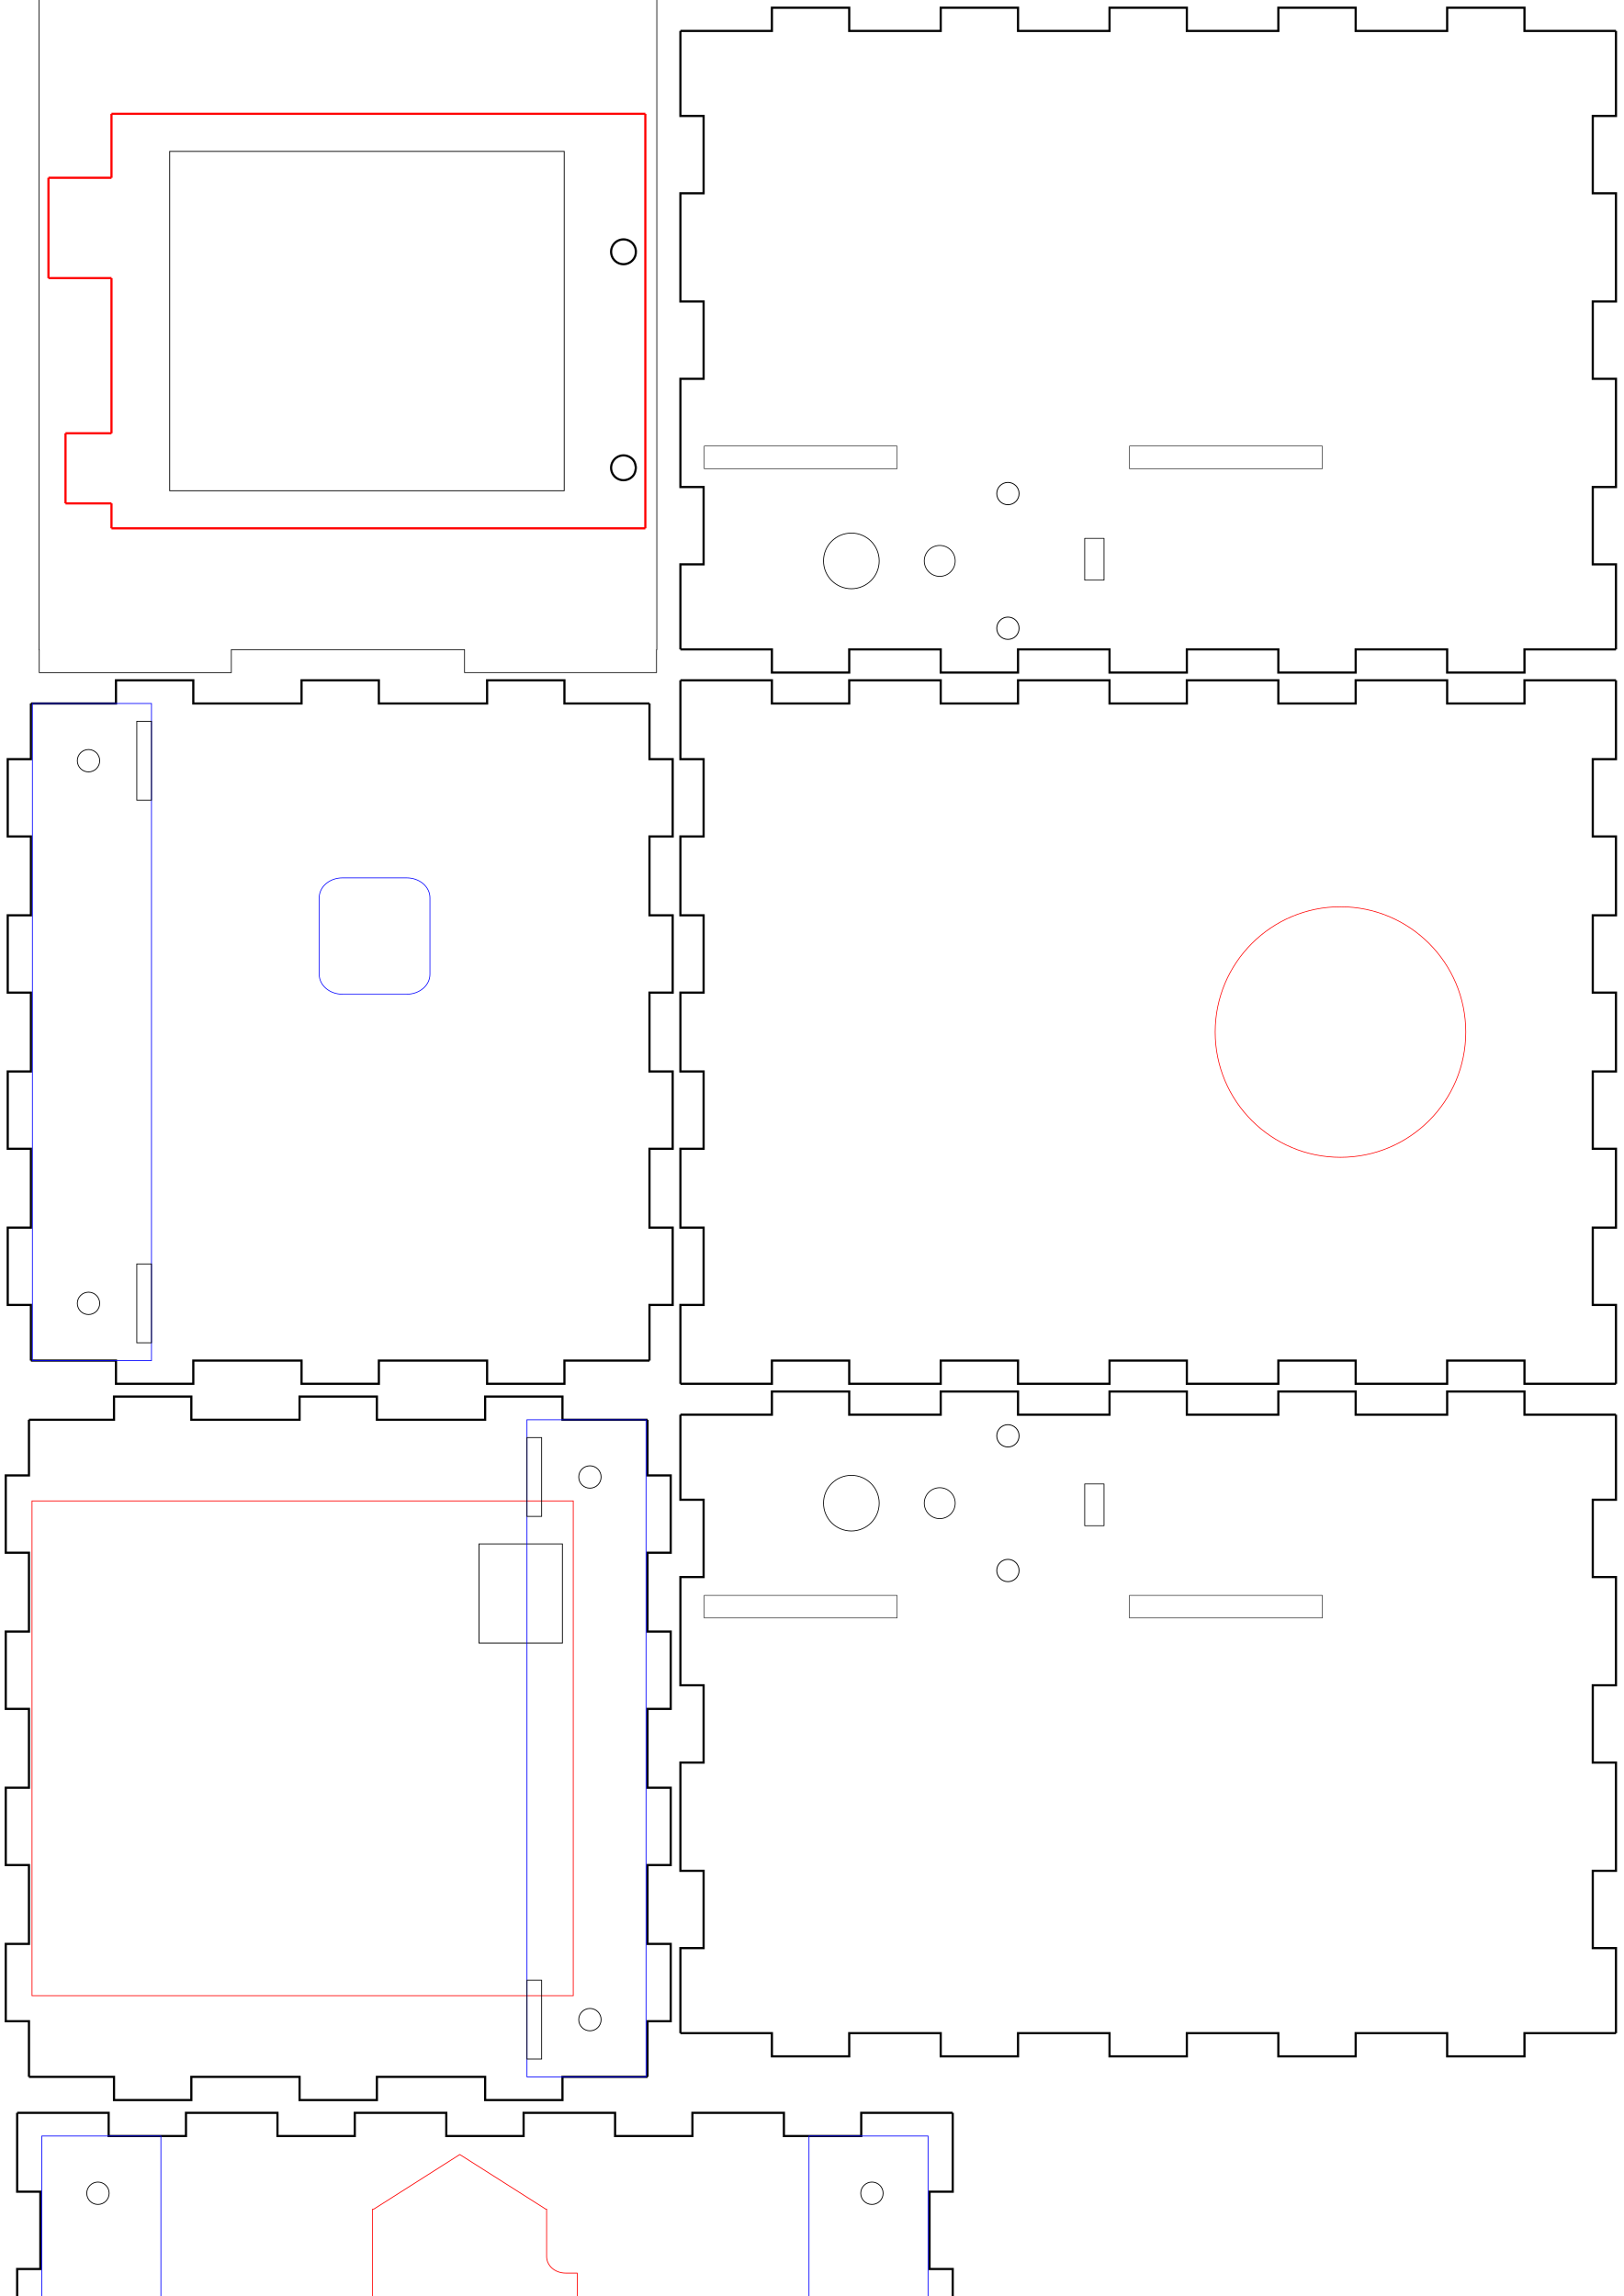
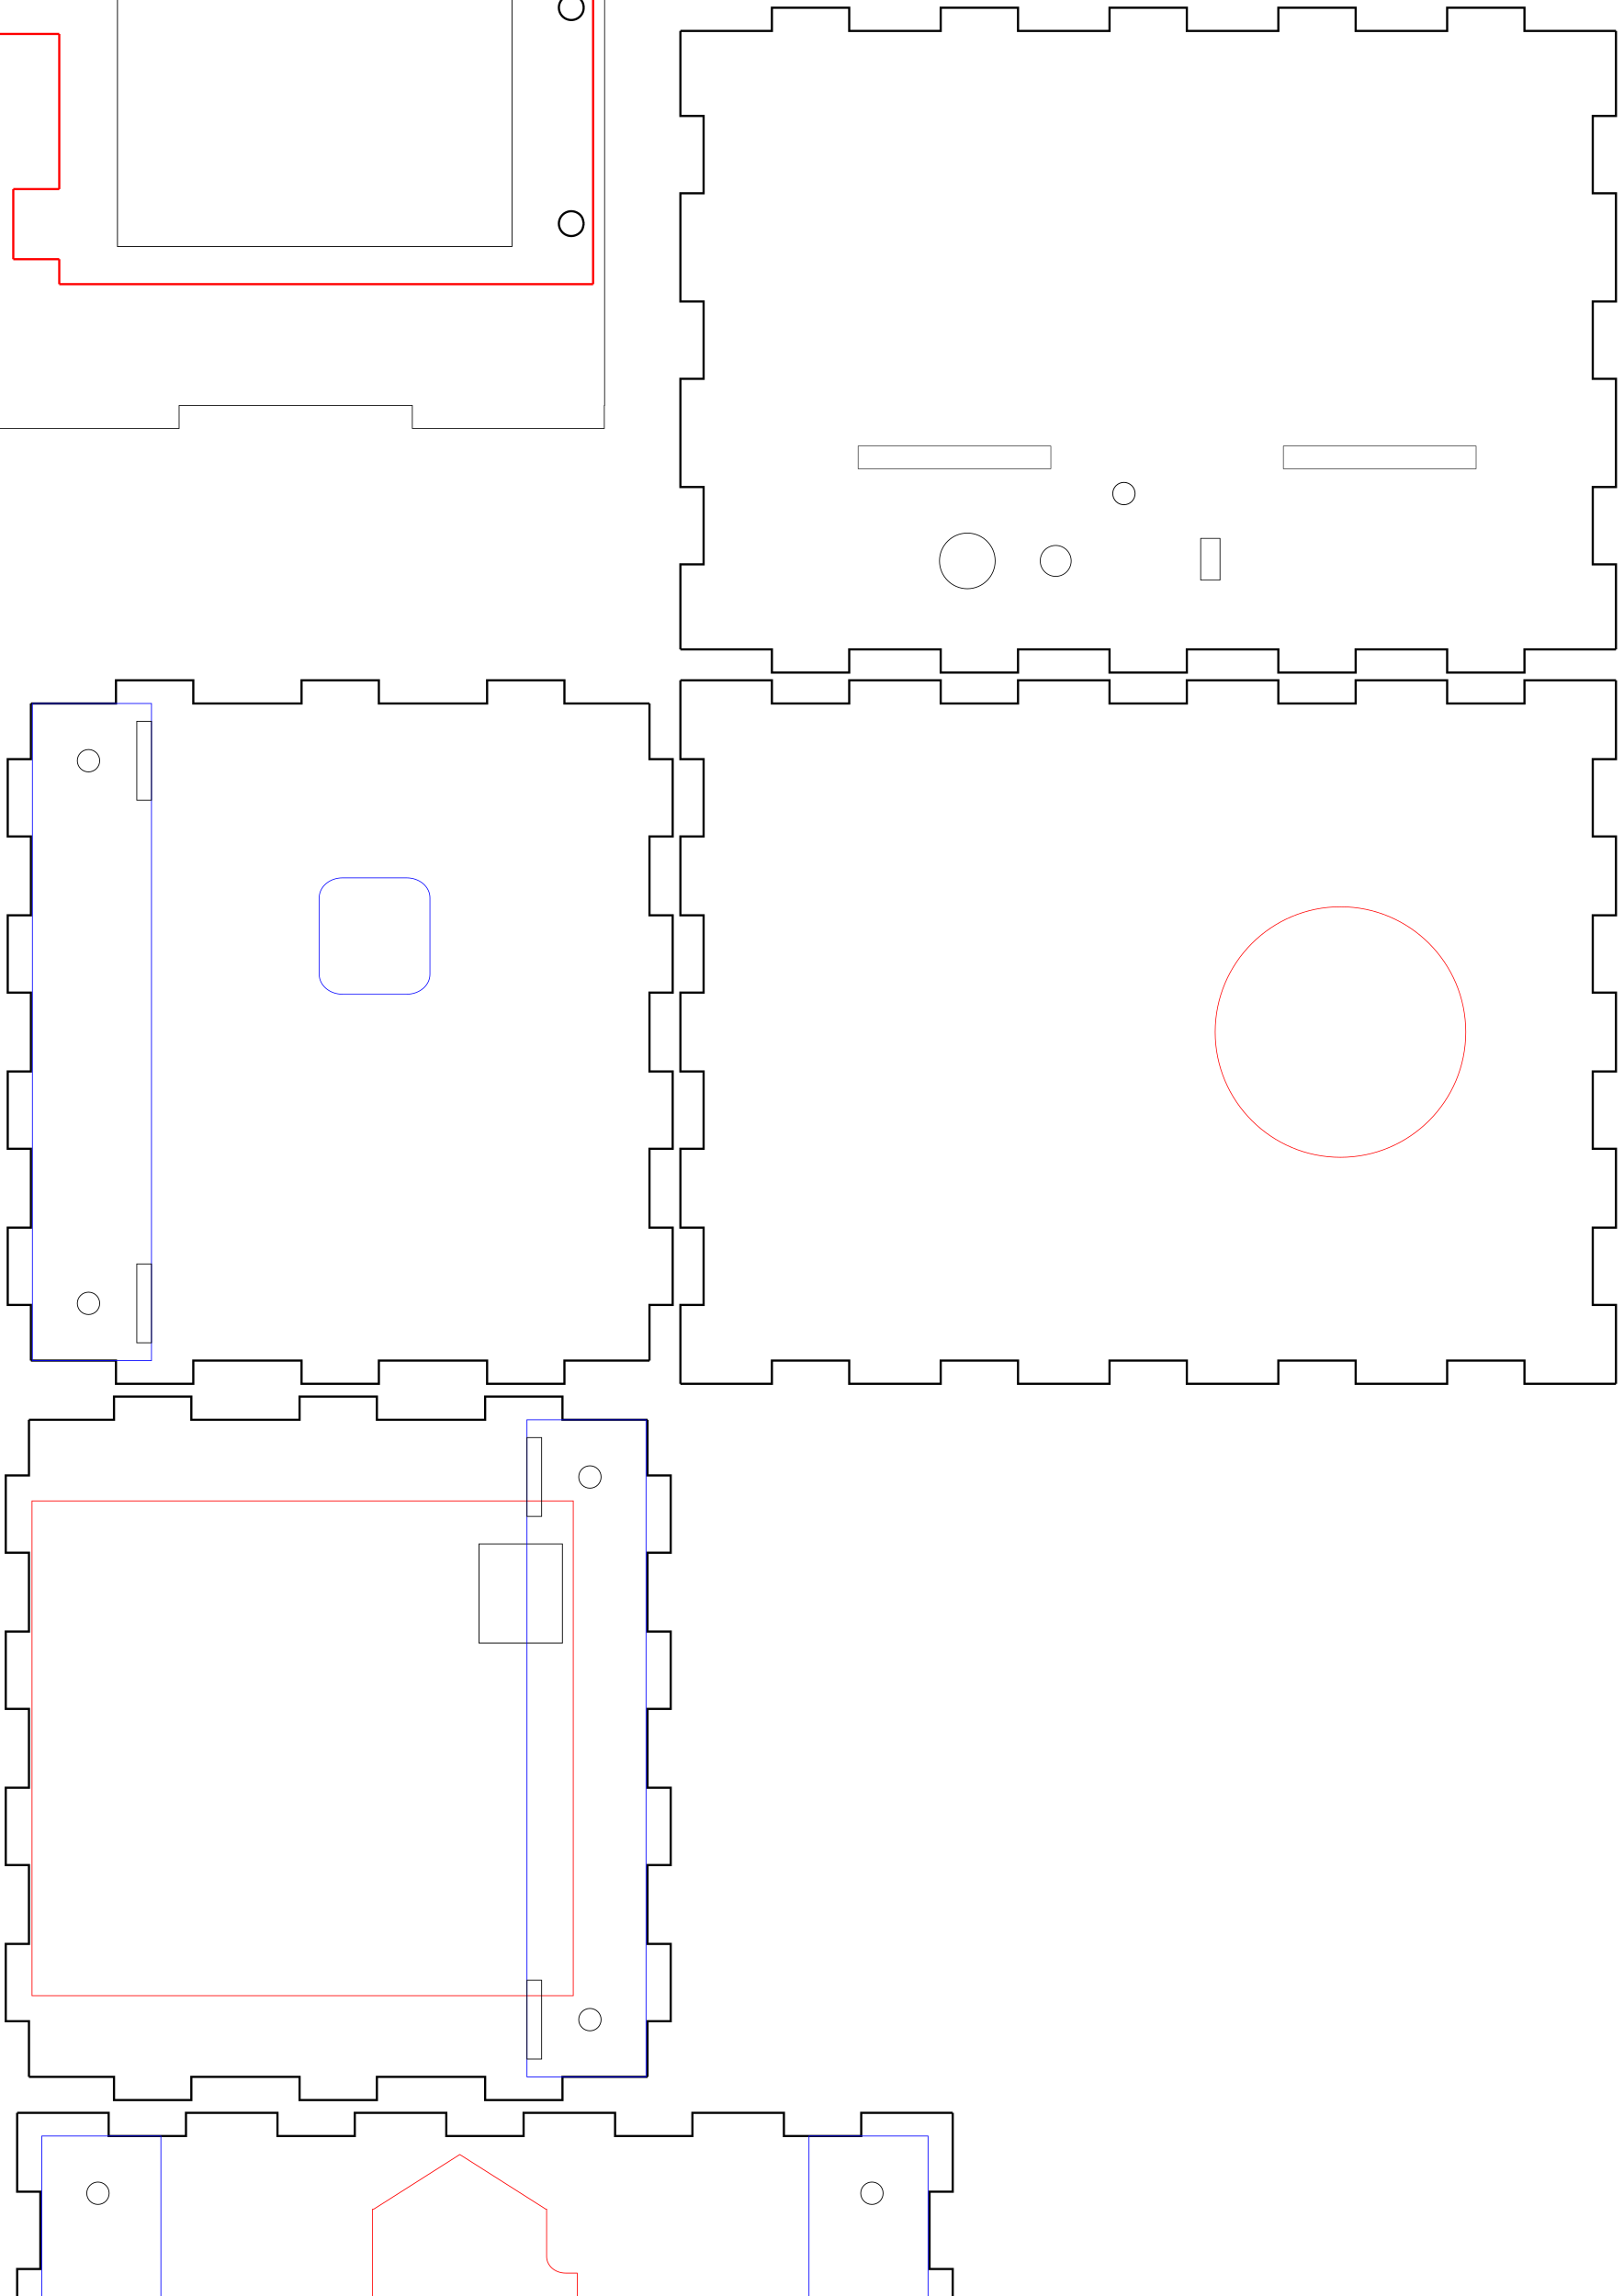
<svg xmlns="http://www.w3.org/2000/svg" width="744.094" height="1052.362" id="svg3199" version="1.1">
  <defs id="defs3201">
    <clipPath id="clipPath5943" clipPathUnits="userSpaceOnUse">
      <path id="path5945" d="m 18,18 756,0 0,576 -756,0 0,-576 z" />
    </clipPath>
    <clipPath id="clipPath53275" clipPathUnits="userSpaceOnUse">
      <path id="path53277" d="m 36,36 500,0 0,540 -500,0 0,-540 z" />
    </clipPath>
    <clipPath id="clipPath53283" clipPathUnits="userSpaceOnUse">
      <path id="path53285" d="m 18,18 756,0 0,576 -756,0 0,-576 z" />
    </clipPath>
  </defs>
  <g id="g3581" />
  <g id="g3943" />
  <g id="g5735" />
  <path style="opacity:1;fill:none;fill-opacity:1;stroke:#ff0000;stroke-width:0.32;stroke-linecap:butt;stroke-miterlimit:4;stroke-dasharray:none;stroke-dashoffset:0;stroke-opacity:1" d="m 671.718,473.032 a 57.419,57.419 0 0 1 -57.419,57.419 57.419,57.419 0 0 1 -57.419,-57.419 57.419,57.419 0 0 1 57.419,-57.419 57.419,57.419 0 0 1 57.419,57.419 z" id="path122705" />
  <g id="g4953" />
-   <path id="rect5381" d="m 212.841,-13.974 0,10.549 -106.816,0 0,-10.539 -88.055,0 0,10.539 -0.092,0 0,301.191 0.105,0 0,10.523 88.029,0 0,-10.523 106.875,0 0,10.502 87.984,0 0,-10.502 0.127,0 0,-301.191 -0.082,0 0,-10.549 -88.076,0 z" style="opacity:1;fill:none;fill-opacity:1;stroke:#000000;stroke-width:0.344;stroke-linecap:butt;stroke-miterlimit:4;stroke-dasharray:none;stroke-dashoffset:0;stroke-opacity:1" />
-   <path id="path5594" style="fill:none;stroke:#ff0000" d="m 51.091,52.158 0,29.328" />
-   <path id="path5596" style="fill:none;stroke:#ff0000" d="m 51.091,81.486 -28.885,0" />
-   <path id="path5598" style="fill:none;stroke:#ff0000" d="m 22.206,81.486 0,45.986" />
-   <path id="path5600" style="fill:none;stroke:#ff0000" d="m 22.206,127.472 28.885,0" />
-   <path id="path5602" style="fill:none;stroke:#ff0000" d="m 51.091,127.472 0,71.113" />
-   <path id="path5604" style="fill:none;stroke:#ff0000" d="m 51.091,198.585 -21.07,0" />
-   <path id="path5606" style="fill:none;stroke:#ff0000" d="m 30.02,198.585 0,32.142" />
-   <path id="path5608" style="fill:none;stroke:#ff0000" d="m 30.02,230.728 21.07,0" />
-   <path id="path5610" style="fill:none;stroke:#ff0000" d="m 51.091,230.728 0,11.43" />
-   <path id="path5612" style="fill:none;stroke:#ff0000" d="m 51.091,242.158 244.645,0" />
-   <path id="path5614" style="fill:none;stroke:#ff0000" d="m 295.735,242.158 0,-190" />
-   <path id="path5616" style="fill:none;stroke:#ff0000" d="m 295.735,52.158 -244.645,0" />
-   <path id="path5618" style="fill:none;stroke:#ff0000" d="m 51.091,52.158 0,0" />
-   <path id="path5620" style="fill:none;stroke:#000000" d="m 291.43,214.41 0,0" />
-   <path id="path5622" style="fill:none;stroke:#000000" d="m 291.43,214.41 c -0.157,1.003 -0.313,2.006 -0.777,2.872 -0.45,0.84 -1.189,1.551 -2.041,2.041 -0.878,0.505 -1.876,0.775 -2.872,0.777 -0.498,9e-4 -0.996,-0.065 -1.477,-0.195 -0.477,-0.128 -0.937,-0.319 -1.365,-0.565 -0.431,-0.248 -0.83,-0.554 -1.182,-0.906 -0.352,-0.352 -0.658,-0.751 -0.906,-1.182 -0.247,-0.428 -0.437,-0.888 -0.565,-1.365 -0.129,-0.481 -0.195,-0.979 -0.195,-1.477 0,-0.498 0.066,-0.996 0.195,-1.477 0.128,-0.477 0.319,-0.937 0.565,-1.365 0.249,-0.431 0.554,-0.83 0.906,-1.182 0.352,-0.352 0.751,-0.658 1.182,-0.906 0.428,-0.246 0.888,-0.437 1.365,-0.565 0.481,-0.13 0.978,-0.196 1.477,-0.195 0.995,0 1.994,0.272 2.872,0.777 0.852,0.49 1.591,1.201 2.041,2.041 0.464,0.866 0.62,1.869 0.777,2.872" />
-   <path id="path5624" style="fill:none;stroke:#000000" d="m 291.426,115.404 0,0" />
-   <path id="path5626" style="fill:none;stroke:#000000" d="m 291.426,115.404 c -0.038,0.498 -0.076,0.996 -0.195,1.477 -0.118,0.477 -0.316,0.937 -0.565,1.365 -0.251,0.431 -0.555,0.83 -0.906,1.182 -0.351,0.352 -0.75,0.658 -1.182,0.906 -0.428,0.246 -0.888,0.437 -1.365,0.565 -0.48,0.129 -0.977,0.196 -1.477,0.195 -0.997,0 -2.005,-0.272 -2.872,-0.777 -0.841,-0.49 -1.551,-1.201 -2.041,-2.041 -0.505,-0.866 -0.777,-1.869 -0.777,-2.872 0,-1.003 0.272,-2.006 0.777,-2.872 0.49,-0.84 1.2,-1.551 2.041,-2.041 0.867,-0.505 1.874,-0.775 2.872,-0.777 0.499,-9e-4 0.996,0.066 1.477,0.195 0.476,0.128 0.937,0.319 1.365,0.565 0.432,0.248 0.831,0.554 1.182,0.906 0.351,0.352 0.655,0.751 0.906,1.182 0.249,0.428 0.447,0.888 0.565,1.365 0.119,0.481 0.157,0.979 0.195,1.477" />
-   <path id="path5628" style="fill:none;stroke:#000000" d="m 107.018,232.357 0,0" />
-   <path id="path5632" style="fill:none;stroke:#000000" d="m 111.424,61.443 0,0" />
-   <path style="fill:none;stroke:#000000;stroke-width:0.354;stroke-linecap:square;stroke-linejoin:round;stroke-miterlimit:4;stroke-dasharray:none;stroke-opacity:1" d="m 402.909,257.091 a 12.756,12.756 0 0 0 -12.756,-12.756 12.756,12.756 0 0 0 -12.756,12.756 12.756,12.756 0 0 0 12.756,12.756 12.756,12.756 0 0 0 12.756,-12.756 z" id="path3004-0-8-6-7-8" />
-   <path style="fill:none;stroke:#000000;stroke-width:0.354;stroke-linecap:square;stroke-linejoin:round;stroke-miterlimit:4;stroke-dasharray:none;stroke-opacity:1" d="m 437.74,257.091 a 7.087,7.087 0 0 0 -7.087,-7.087 7.087,7.087 0 0 0 -7.087,7.087 7.087,7.087 0 0 0 7.087,7.087 7.087,7.087 0 0 0 7.087,-7.087 z" id="path3004-9-7-8-7-0-7" />
-   <path style="fill:none;stroke:#000000;stroke-width:0.354;stroke-linecap:square;stroke-linejoin:round;stroke-miterlimit:4;stroke-dasharray:none;stroke-opacity:1" d="m 497.09,265.896 8.858,0 0,-19.134 -8.858,0 z" id="rect3030-5-3-5-9-1" />
-   <path style="fill:none;stroke:#000000;stroke-width:0.403;stroke-linecap:square;stroke-linejoin:round;stroke-miterlimit:4;stroke-dasharray:none;stroke-opacity:1" d="m 467.019,226.228 a 5.114,5.114 0 0 0 -5.114,-5.114 5.114,5.114 0 0 0 -5.114,5.114 5.114,5.114 0 0 0 5.114,5.114 5.114,5.114 0 0 0 5.114,-5.114 z" id="path3038-5-7-3-3-3-7" />
-   <path style="fill:none;stroke:#000000;stroke-width:0.403;stroke-linecap:square;stroke-linejoin:round;stroke-miterlimit:4;stroke-dasharray:none;stroke-opacity:1" d="m 467.019,287.953 a 5.114,5.114 0 0 0 -5.114,-5.114 5.114,5.114 0 0 0 -5.114,5.114 5.114,5.114 0 0 0 5.114,5.114 5.114,5.114 0 0 0 5.114,-5.114 z" id="path3038-9-3-2-8-5-6-2" />
-   <path style="opacity:1;fill:none;fill-opacity:1;stroke:#000000;stroke-width:0.242;stroke-linecap:butt;stroke-miterlimit:4;stroke-dasharray:none;stroke-dashoffset:0;stroke-opacity:1" d="m 322.739,214.843 88.34,0 0,-10.387 -88.34,0 z" id="rect120884-3-6-9-62-0-7" />
-   <path style="opacity:1;fill:none;fill-opacity:1;stroke:#000000;stroke-width:0.242;stroke-linecap:butt;stroke-miterlimit:4;stroke-dasharray:none;stroke-dashoffset:0;stroke-opacity:1" d="m 517.621,214.843 88.34,0 0,-10.387 -88.34,0 z" id="rect120884-3-5-1-9-6-2" />
+   <path style="fill:none;stroke:#000000;stroke-width:0.354;stroke-linecap:square;stroke-linejoin:round;stroke-miterlimit:4;stroke-dasharray:none;stroke-opacity:1" d="m 456.058,257.091 a 12.756,12.756 0 0 0 -12.756,-12.756 12.756,12.756 0 0 0 -12.756,12.756 12.756,12.756 0 0 0 12.756,12.756 12.756,12.756 0 0 0 12.756,-12.756 z" id="path3004-0-8-6-7-8" />
+   <path style="fill:none;stroke:#000000;stroke-width:0.354;stroke-linecap:square;stroke-linejoin:round;stroke-miterlimit:4;stroke-dasharray:none;stroke-opacity:1" d="m 490.889,257.091 a 7.087,7.087 0 0 0 -7.087,-7.087 7.087,7.087 0 0 0 -7.087,7.087 7.087,7.087 0 0 0 7.087,7.087 7.087,7.087 0 0 0 7.087,-7.087 z" id="path3004-9-7-8-7-0-7" />
+   <path style="fill:none;stroke:#000000;stroke-width:0.354;stroke-linecap:square;stroke-linejoin:round;stroke-miterlimit:4;stroke-dasharray:none;stroke-opacity:1" d="m 550.24,265.896 8.858,0 0,-19.134 -8.858,0 z" id="rect3030-5-3-5-9-1" />
+   <path style="fill:none;stroke:#000000;stroke-width:0.403;stroke-linecap:square;stroke-linejoin:round;stroke-miterlimit:4;stroke-dasharray:none;stroke-opacity:1" d="m 520.168,226.228 a 5.114,5.114 0 0 0 -5.114,-5.114 5.114,5.114 0 0 0 -5.114,5.114 5.114,5.114 0 0 0 5.114,5.114 5.114,5.114 0 0 0 5.114,-5.114 z" id="path3038-5-7-3-3-3-7" />
+   <g id="g4274" transform="translate(6.717148,0)">
+     <path id="rect120884-3-6-9-62-0-7" d="m 386.519,214.843 88.34,0 0,-10.387 -88.34,0 z" style="opacity:1;fill:none;fill-opacity:1;stroke:#000000;stroke-width:0.242;stroke-linecap:butt;stroke-miterlimit:4;stroke-dasharray:none;stroke-dashoffset:0;stroke-opacity:1" />
+     <path id="rect120884-3-5-1-9-6-2" d="m 581.401,214.843 88.34,0 0,-10.387 -88.34,0 z" style="opacity:1;fill:none;fill-opacity:1;stroke:#000000;stroke-width:0.242;stroke-linecap:butt;stroke-miterlimit:4;stroke-dasharray:none;stroke-dashoffset:0;stroke-opacity:1" />
+   </g>
  <path style="opacity:1;fill:none;fill-opacity:1;stroke:#ff0000;stroke-width:0.354;stroke-linecap:butt;stroke-miterlimit:4;stroke-dasharray:none;stroke-dashoffset:0;stroke-opacity:1" d="m 262.704,914.717 0,-226.772 -248.032,0 0,226.772 z" id="rect7685" />
  <path style="opacity:1;fill:none;fill-opacity:1;stroke:#000000;stroke-width:0.386;stroke-linecap:butt;stroke-miterlimit:4;stroke-dasharray:none;stroke-dashoffset:0;stroke-opacity:1" d="m 219.513,708.005 c 0,15.033 0,30.065 0,45.098 12.742,0 25.483,0 38.225,0 0,-15.15 0,-30.301 0,-45.451 -12.742,0 -25.483,0 -38.225,0 l 0,0.353 z" id="rect7691" />
  <g id="g7945" />
-   <path id="path7947" style="stroke:#000000;fill:none" d="M 311.811,648.425 L 353.74,648.425 L 353.74,637.795 L 389.173,637.795 L 389.173,648.425 L 431.102,648.425 L 431.102,637.795 L 466.535,637.795 L 466.535,648.425 L 508.465,648.425 L 508.465,637.795 L 543.898,637.795 L 543.898,648.425 L 585.827,648.425 L 585.827,637.795 L 621.26,637.795 L 621.26,648.425 L 663.189,648.425 L 663.189,637.795 L 698.622,637.795 L 698.622,648.425 L 740.551,648.425 " />
-   <path id="path7949" style="stroke:#000000;fill:none" d="M 740.551,648.425 L 740.551,687.402 L 729.921,687.402 L 729.921,722.835 L 740.551,722.835 L 740.551,772.441 L 729.921,772.441 L 729.921,807.874 L 740.551,807.874 L 740.551,857.48 L 729.921,857.48 L 729.921,892.913 L 740.551,892.913 L 740.551,931.89 " />
-   <path id="path7951" style="stroke:#000000;fill:none" d="M 740.551,931.89 L 698.622,931.89 L 698.622,942.52 L 663.189,942.52 L 663.189,931.89 L 621.26,931.89 L 621.26,942.52 L 585.827,942.52 L 585.827,931.89 L 543.898,931.89 L 543.898,942.52 L 508.465,942.52 L 508.465,931.89 L 466.535,931.89 L 466.535,942.52 L 431.102,942.52 L 431.102,931.89 L 389.173,931.89 L 389.173,942.52 L 353.74,942.52 L 353.74,931.89 L 311.811,931.89 " />
-   <path id="path7953" style="stroke:#000000;fill:none" d="M 311.811,931.89 L 311.811,892.913 L 322.441,892.913 L 322.441,857.48 L 311.811,857.48 L 311.811,807.874 L 322.441,807.874 L 322.441,772.441 L 311.811,772.441 L 311.811,722.835 L 322.441,722.835 L 322.441,687.402 L 311.811,687.402 L 311.811,648.425 " />
  <path id="path7955" style="stroke:#000000;fill:none" d="M 14.173,322.441 L 53.15,322.441 L 53.15,311.811 L 88.583,311.811 L 88.583,322.441 L 138.189,322.441 L 138.189,311.811 L 173.622,311.811 L 173.622,322.441 L 223.228,322.441 L 223.228,311.811 L 258.661,311.811 L 258.661,322.441 L 297.638,322.441 " />
  <path id="path7957" style="stroke:#000000;fill:none" d="M 297.638,322.441 L 297.638,347.953 L 308.268,347.953 L 308.268,383.386 L 297.638,383.386 L 297.638,419.528 L 308.268,419.528 L 308.268,454.961 L 297.638,454.961 L 297.638,491.102 L 308.268,491.102 L 308.268,526.535 L 297.638,526.535 L 297.638,562.677 L 308.268,562.677 L 308.268,598.11 L 297.638,598.11 L 297.638,623.622 " />
  <path id="path7959" style="stroke:#000000;fill:none" d="M 297.638,623.622 L 258.661,623.622 L 258.661,634.252 L 223.228,634.252 L 223.228,623.622 L 173.622,623.622 L 173.622,634.252 L 138.189,634.252 L 138.189,623.622 L 88.583,623.622 L 88.583,634.252 L 53.15,634.252 L 53.15,623.622 L 14.173,623.622 " />
  <path id="path7961" style="stroke:#000000;fill:none" d="M 14.173,623.622 L 14.173,598.11 L 3.543,598.11 L 3.543,562.677 L 14.173,562.677 L 14.173,526.535 L 3.543,526.535 L 3.543,491.102 L 14.173,491.102 L 14.173,454.961 L 3.543,454.961 L 3.543,419.528 L 14.173,419.528 L 14.173,383.386 L 3.543,383.386 L 3.543,347.953 L 14.173,347.953 L 14.173,322.441 " />
  <path id="path7963" style="stroke:#000000;fill:none" d="M 311.811,311.811 L 353.74,311.811 L 353.74,322.441 L 389.173,322.441 L 389.173,311.811 L 431.102,311.811 L 431.102,322.441 L 466.535,322.441 L 466.535,311.811 L 508.465,311.811 L 508.465,322.441 L 543.898,322.441 L 543.898,311.811 L 585.827,311.811 L 585.827,322.441 L 621.26,322.441 L 621.26,311.811 L 663.189,311.811 L 663.189,322.441 L 698.622,322.441 L 698.622,311.811 L 740.551,311.811 " />
  <path id="path7965" style="stroke:#000000;fill:none" d="M 740.551,311.811 L 740.551,347.953 L 729.921,347.953 L 729.921,383.386 L 740.551,383.386 L 740.551,419.528 L 729.921,419.528 L 729.921,454.961 L 740.551,454.961 L 740.551,491.102 L 729.921,491.102 L 729.921,526.535 L 740.551,526.535 L 740.551,562.677 L 729.921,562.677 L 729.921,598.11 L 740.551,598.11 L 740.551,634.252 " />
  <path id="path7967" style="stroke:#000000;fill:none" d="M 740.551,634.252 L 698.622,634.252 L 698.622,623.622 L 663.189,623.622 L 663.189,634.252 L 621.26,634.252 L 621.26,623.622 L 585.827,623.622 L 585.827,634.252 L 543.898,634.252 L 543.898,623.622 L 508.465,623.622 L 508.465,634.252 L 466.535,634.252 L 466.535,623.622 L 431.102,623.622 L 431.102,634.252 L 389.173,634.252 L 389.173,623.622 L 353.74,623.622 L 353.74,634.252 L 311.811,634.252 " />
  <path id="path7969" style="stroke:#000000;fill:none" d="M 311.811,634.252 L 311.811,598.11 L 322.441,598.11 L 322.441,562.677 L 311.811,562.677 L 311.811,526.535 L 322.441,526.535 L 322.441,491.102 L 311.811,491.102 L 311.811,454.961 L 322.441,454.961 L 322.441,419.528 L 311.811,419.528 L 311.811,383.386 L 322.441,383.386 L 322.441,347.953 L 311.811,347.953 L 311.811,311.811 " />
  <path id="path7971" style="fill:none;stroke:#000000" d="m 13.272,650.741 38.976,0 0,-10.63 35.433,0 0,10.63 49.606,0 0,-10.63 35.433,0 0,10.63 49.606,0 0,-10.63 35.433,0 0,10.63 38.976,0" />
  <path id="path7973" style="fill:none;stroke:#000000" d="m 296.737,650.741 0,25.512 10.63,0 0,35.433 -10.63,0 0,36.142 10.63,0 0,35.433 -10.63,0 0,36.142 10.63,0 0,35.433 -10.63,0 0,36.142 10.63,0 0,35.433 -10.63,0 0,25.512" />
  <path id="path7975" style="fill:none;stroke:#000000" d="m 296.737,951.922 -38.976,0 0,10.63 -35.433,0 0,-10.63 -49.606,0 0,10.63 -35.433,0 0,-10.63 -49.606,0 0,10.63 -35.433,0 0,-10.63 -38.976,0" />
  <path id="path7977" style="fill:none;stroke:#000000" d="m 13.272,951.922 0,-25.512 -10.63,0 0,-35.433 10.63,0 0,-36.142 -10.63,0 0,-35.433 10.63,0 0,-36.142 -10.63,0 0,-35.433 10.63,0 0,-36.142 -10.63,0 0,-35.433 10.63,0 0,-25.512" />
  <path id="path7979" style="fill:none;stroke:#000000" d="m 7.864,968.41 41.929,0 0,10.63 35.433,0 0,-10.63 41.929,0 0,10.63 35.433,0 0,-10.63 41.929,0 0,10.63 35.433,0 0,-10.63 41.929,0 0,10.63 35.433,0 0,-10.63 41.929,0 0,10.63 35.433,0 0,-10.63 41.929,0" />
  <path id="path7981" style="fill:none;stroke:#000000" d="m 436.605,968.41 0,36.142 -10.63,0 0,35.433 10.63,0 0,36.142 -10.63,0 0,35.433 10.63,0 0,36.142 -10.63,0 0,35.433 10.63,0 0,36.142 -10.63,0 0,35.433 10.63,0 0,36.142" />
  <path id="path7983" style="fill:none;stroke:#000000" d="m 436.605,1290.851 -41.929,0 0,-10.63 -35.433,0 0,10.63 -41.929,0 0,-10.63 -35.433,0 0,10.63 -41.929,0 0,-10.63 -35.433,0 0,10.63 -41.929,0 0,-10.63 -35.433,0 0,10.63 -41.929,0 0,-10.63 -35.433,0 0,10.63 -41.929,0" />
  <path id="path7985" style="fill:none;stroke:#000000" d="m 7.864,1290.851 0,-36.142 10.63,0 0,-35.433 -10.63,0 0,-36.142 10.63,0 0,-35.433 -10.63,0 0,-36.142 10.63,0 0,-35.433 -10.63,0 0,-36.142 10.63,0 0,-35.433 -10.63,0 0,-36.142" />
  <path id="path7987" style="stroke:#000000;fill:none" d="M 311.811,14.173 L 353.74,14.173 L 353.74,3.543 L 389.173,3.543 L 389.173,14.173 L 431.102,14.173 L 431.102,3.543 L 466.535,3.543 L 466.535,14.173 L 508.465,14.173 L 508.465,3.543 L 543.898,3.543 L 543.898,14.173 L 585.827,14.173 L 585.827,3.543 L 621.26,3.543 L 621.26,14.173 L 663.189,14.173 L 663.189,3.543 L 698.622,3.543 L 698.622,14.173 L 740.551,14.173 " />
  <path id="path7989" style="stroke:#000000;fill:none" d="M 740.551,14.173 L 740.551,53.15 L 729.921,53.15 L 729.921,88.583 L 740.551,88.583 L 740.551,138.189 L 729.921,138.189 L 729.921,173.622 L 740.551,173.622 L 740.551,223.228 L 729.921,223.228 L 729.921,258.661 L 740.551,258.661 L 740.551,297.638 " />
  <path id="path7991" style="stroke:#000000;fill:none" d="M 740.551,297.638 L 698.622,297.638 L 698.622,308.268 L 663.189,308.268 L 663.189,297.638 L 621.26,297.638 L 621.26,308.268 L 585.827,308.268 L 585.827,297.638 L 543.898,297.638 L 543.898,308.268 L 508.465,308.268 L 508.465,297.638 L 466.535,297.638 L 466.535,308.268 L 431.102,308.268 L 431.102,297.638 L 389.173,297.638 L 389.173,308.268 L 353.74,308.268 L 353.74,297.638 L 311.811,297.638 " />
  <path id="path7993" style="stroke:#000000;fill:none" d="M 311.811,297.638 L 311.811,258.661 L 322.441,258.661 L 322.441,223.228 L 311.811,223.228 L 311.811,173.622 L 322.441,173.622 L 322.441,138.189 L 311.811,138.189 L 311.811,88.583 L 322.441,88.583 L 322.441,53.15 L 311.811,53.15 L 311.811,14.173 " />
-   <path style="fill:none;stroke:#000000;stroke-width:0.354;stroke-linecap:square;stroke-linejoin:round;stroke-miterlimit:4;stroke-dasharray:none;stroke-opacity:1" d="m 402.909,688.972 a 12.756,12.756 0 0 1 -12.756,12.756 12.756,12.756 0 0 1 -12.756,-12.756 12.756,12.756 0 0 1 12.756,-12.756 12.756,12.756 0 0 1 12.756,12.756 z" id="path3004-0-8-6-7-8-1" />
-   <path style="fill:none;stroke:#000000;stroke-width:0.354;stroke-linecap:square;stroke-linejoin:round;stroke-miterlimit:4;stroke-dasharray:none;stroke-opacity:1" d="m 437.74,688.972 a 7.087,7.087 0 0 1 -7.087,7.087 7.087,7.087 0 0 1 -7.087,-7.087 7.087,7.087 0 0 1 7.087,-7.087 7.087,7.087 0 0 1 7.087,7.087 z" id="path3004-9-7-8-7-0-7-0" />
-   <path style="fill:none;stroke:#000000;stroke-width:0.354;stroke-linecap:square;stroke-linejoin:round;stroke-miterlimit:4;stroke-dasharray:none;stroke-opacity:1" d="m 497.09,680.167 8.858,0 0,19.134 -8.858,0 z" id="rect3030-5-3-5-9-1-6" />
-   <path style="fill:none;stroke:#000000;stroke-width:0.403;stroke-linecap:square;stroke-linejoin:round;stroke-miterlimit:4;stroke-dasharray:none;stroke-opacity:1" d="m 467.019,719.835 a 5.114,5.114 0 0 1 -5.114,5.114 5.114,5.114 0 0 1 -5.114,-5.114 5.114,5.114 0 0 1 5.114,-5.114 5.114,5.114 0 0 1 5.114,5.114 z" id="path3038-5-7-3-3-3-7-1" />
-   <path style="fill:none;stroke:#000000;stroke-width:0.403;stroke-linecap:square;stroke-linejoin:round;stroke-miterlimit:4;stroke-dasharray:none;stroke-opacity:1" d="m 467.019,658.11 a 5.114,5.114 0 0 1 -5.114,5.114 5.114,5.114 0 0 1 -5.114,-5.114 5.114,5.114 0 0 1 5.114,-5.114 5.114,5.114 0 0 1 5.114,5.114 z" id="path3038-9-3-2-8-5-6-2-5" />
-   <path style="opacity:1;fill:none;fill-opacity:1;stroke:#000000;stroke-width:0.242;stroke-linecap:butt;stroke-miterlimit:4;stroke-dasharray:none;stroke-dashoffset:0;stroke-opacity:1" d="m 322.739,731.22 88.34,0 0,10.387 -88.34,0 z" id="rect120884-3-6-9-62-0-7-9" />
-   <path style="opacity:1;fill:none;fill-opacity:1;stroke:#000000;stroke-width:0.242;stroke-linecap:butt;stroke-miterlimit:4;stroke-dasharray:none;stroke-dashoffset:0;stroke-opacity:1" d="m 517.621,731.22 88.34,0 0,10.387 -88.34,0 z" id="rect120884-3-5-1-9-6-2-4" />
  <path id="path3022-7-7-96-3-6-9" d="m 270.246,1147.517 0,65.677 -5.33,0 c -4.817,0 -8.704,3.393 -8.704,7.639 l 0,21.701 -0.422,0 -39.38,25.014 -39.38,-25.014 -0.575,0 0,-41.374 c 0,-29.726 27.132,-53.644 60.853,-53.644 l 32.938,0 z" style="fill:none;stroke:#ff0000;stroke-width:0.354;stroke-linecap:round;stroke-linejoin:round;stroke-miterlimit:4;stroke-dasharray:none;stroke-opacity:1" />
  <path id="path3022-7-8-7-3-88-1-1" d="m 264.532,1107.548 0,-65.677 -5.33,0 c -4.817,0 -8.704,-3.393 -8.704,-7.639 l 0,-21.701 -0.421,0 -39.38,-25.014 -39.38,25.014 -0.575,0 0,41.374 c 0,29.726 27.132,53.644 60.853,53.644 l 32.938,0 z" style="fill:none;stroke:#ff0000;stroke-width:0.354;stroke-linecap:round;stroke-linejoin:round;stroke-miterlimit:4;stroke-dasharray:none;stroke-opacity:1" />
  <path id="rect3015-5-6-4-8-7" d="m 157.048,1072.62 0,106.968 -64.727,0 -48.383,-53.467 48.383,-53.501 64.727,0 z" style="fill:none;stroke:#ff0000;stroke-width:1;stroke-linecap:round;stroke-linejoin:round;stroke-miterlimit:4;stroke-dasharray:none;stroke-opacity:1" />
  <path style="opacity:1;fill:none;fill-opacity:1;stroke:#0000ff;stroke-width:0.328;stroke-linecap:butt;stroke-miterlimit:4;stroke-dasharray:none;stroke-dashoffset:0;stroke-opacity:1" d="m 156.922,402.369 29.47,0 c 5.892,0 10.635,4.069 10.635,9.122 l 0,35.085 c 0,5.054 -4.743,9.122 -10.635,9.122 l -29.47,0 c -5.892,0 -10.635,-4.069 -10.635,-9.122 l 0,-35.085 c 0,-5.054 4.743,-9.122 10.635,-9.122 z" id="rect121019-7-4" />
-   <path style="opacity:1;fill:none;fill-opacity:1;stroke:#000000;stroke-width:0.38;stroke-linecap:butt;stroke-miterlimit:4;stroke-dasharray:none;stroke-dashoffset:0;stroke-opacity:1" d="m 77.765,69.389 180.792,0 0,155.538 -180.792,0 z" id="rect9816" />
+   <g id="g4244" transform="translate(-23.93194,-111.9148)">
+     <path style="opacity:1;fill:none;fill-opacity:1;stroke:#000000;stroke-width:0.344;stroke-linecap:butt;stroke-miterlimit:4;stroke-dasharray:none;stroke-dashoffset:0;stroke-opacity:1" d="m 212.841,-13.974 0,10.549 -106.816,0 0,-10.539 -88.055,0 0,10.539 -0.092,0 0,301.191 0.105,0 0,10.523 88.029,0 0,-10.523 106.875,0 0,10.502 87.984,0 0,-10.502 0.127,0 0,-301.191 -0.082,0 0,-10.549 -88.076,0 z" id="rect5381" />
+     <path d="m 51.091,52.158 0,29.328" style="fill:none;stroke:#ff0000" id="path5594" />
+     <path d="m 51.091,81.486 -28.885,0" style="fill:none;stroke:#ff0000" id="path5596" />
+     <path d="m 22.206,81.486 0,45.986" style="fill:none;stroke:#ff0000" id="path5598" />
+     <path d="m 22.206,127.472 28.885,0" style="fill:none;stroke:#ff0000" id="path5600" />
+     <path d="m 51.091,127.472 0,71.113" style="fill:none;stroke:#ff0000" id="path5602" />
+     <path d="m 51.091,198.585 -21.07,0" style="fill:none;stroke:#ff0000" id="path5604" />
+     <path d="m 30.02,198.585 0,32.142" style="fill:none;stroke:#ff0000" id="path5606" />
+     <path d="m 30.02,230.728 21.07,0" style="fill:none;stroke:#ff0000" id="path5608" />
+     <path d="m 51.091,230.728 0,11.43" style="fill:none;stroke:#ff0000" id="path5610" />
+     <path d="m 51.091,242.158 244.645,0" style="fill:none;stroke:#ff0000" id="path5612" />
+     <path d="m 295.735,242.158 0,-190" style="fill:none;stroke:#ff0000" id="path5614" />
+     <path d="m 295.735,52.158 -244.645,0" style="fill:none;stroke:#ff0000" id="path5616" />
+     <path d="m 51.091,52.158 0,0" style="fill:none;stroke:#ff0000" id="path5618" />
+     <path d="m 291.43,214.41 0,0" style="fill:none;stroke:#000000" id="path5620" />
+     <path d="m 291.43,214.41 c -0.157,1.003 -0.313,2.006 -0.777,2.872 -0.45,0.84 -1.189,1.551 -2.041,2.041 -0.878,0.505 -1.876,0.775 -2.872,0.777 -0.498,9e-4 -0.996,-0.065 -1.477,-0.195 -0.477,-0.128 -0.937,-0.319 -1.365,-0.565 -0.431,-0.248 -0.83,-0.554 -1.182,-0.906 -0.352,-0.352 -0.658,-0.751 -0.906,-1.182 -0.247,-0.428 -0.437,-0.888 -0.565,-1.365 -0.129,-0.481 -0.195,-0.979 -0.195,-1.477 0,-0.498 0.066,-0.996 0.195,-1.477 0.128,-0.477 0.319,-0.937 0.565,-1.365 0.249,-0.431 0.554,-0.83 0.906,-1.182 0.352,-0.352 0.751,-0.658 1.182,-0.906 0.428,-0.246 0.888,-0.437 1.365,-0.565 0.481,-0.13 0.978,-0.196 1.477,-0.195 0.995,0 1.994,0.272 2.872,0.777 0.852,0.49 1.591,1.201 2.041,2.041 0.464,0.866 0.62,1.869 0.777,2.872" style="fill:none;stroke:#000000" id="path5622" />
+     <path d="m 291.426,115.404 0,0" style="fill:none;stroke:#000000" id="path5624" />
+     <path d="m 291.426,115.404 c -0.038,0.498 -0.076,0.996 -0.195,1.477 -0.118,0.477 -0.316,0.937 -0.565,1.365 -0.251,0.431 -0.555,0.83 -0.906,1.182 -0.351,0.352 -0.75,0.658 -1.182,0.906 -0.428,0.246 -0.888,0.437 -1.365,0.565 -0.48,0.129 -0.977,0.196 -1.477,0.195 -0.997,0 -2.005,-0.272 -2.872,-0.777 -0.841,-0.49 -1.551,-1.201 -2.041,-2.041 -0.505,-0.866 -0.777,-1.869 -0.777,-2.872 0,-1.003 0.272,-2.006 0.777,-2.872 0.49,-0.84 1.2,-1.551 2.041,-2.041 0.867,-0.505 1.874,-0.775 2.872,-0.777 0.499,-9e-4 0.996,0.066 1.477,0.195 0.476,0.128 0.937,0.319 1.365,0.565 0.432,0.248 0.831,0.554 1.182,0.906 0.351,0.352 0.655,0.751 0.906,1.182 0.249,0.428 0.447,0.888 0.565,1.365 0.119,0.481 0.157,0.979 0.195,1.477" style="fill:none;stroke:#000000" id="path5626" />
+     <path d="m 107.018,232.357 0,0" style="fill:none;stroke:#000000" id="path5628" />
+     <path d="m 111.424,61.443 0,0" style="fill:none;stroke:#000000" id="path5632" />
+     <path id="rect9816" d="m 77.765,69.389 180.792,0 0,155.538 -180.792,0 z" style="opacity:1;fill:none;fill-opacity:1;stroke:#000000;stroke-width:0.38;stroke-linecap:butt;stroke-miterlimit:4;stroke-dasharray:none;stroke-dashoffset:0;stroke-opacity:1" />
+   </g>
  <path style="opacity:1;fill:none;fill-opacity:1;stroke:#0000ff;stroke-width:0.354;stroke-linecap:butt;stroke-miterlimit:4;stroke-dasharray:none;stroke-dashoffset:0;stroke-opacity:1" d="m 14.85,322.438 54.568,0 0,301.187 -54.568,0 z" id="rect10583-8-4" />
  <path style="opacity:1;fill:none;fill-opacity:1;stroke:#000000;stroke-width:0.364;stroke-linecap:butt;stroke-miterlimit:4;stroke-dasharray:none;stroke-dashoffset:0;stroke-opacity:1" d="m 62.69,330.606 6.723,0 0,36.132 -6.723,0 z" id="rect122857-0-9-6-5-1-38-1-3-5-0" />
  <path style="opacity:1;fill:none;fill-opacity:1;stroke:#000000;stroke-width:0.379;stroke-linecap:butt;stroke-miterlimit:4;stroke-dasharray:none;stroke-dashoffset:0;stroke-opacity:1" d="m 35.437,348.672 a 5.126,5.126 0 0 0 5.126,5.126 5.126,5.126 0 0 0 5.126,-5.126 5.126,5.126 0 0 0 -5.126,-5.126 5.126,5.126 0 0 0 -5.126,5.126 z" id="path7387-9-5-5-0-88-0-6" />
  <path style="opacity:1;fill:none;fill-opacity:1;stroke:#000000;stroke-width:0.364;stroke-linecap:butt;stroke-miterlimit:4;stroke-dasharray:none;stroke-dashoffset:0;stroke-opacity:1" d="m 62.69,579.325 6.723,0 0,36.132 -6.723,0 z" id="rect122857-0-9-6-5-7-7-1-0-1-6-2" />
  <path style="opacity:1;fill:none;fill-opacity:1;stroke:#000000;stroke-width:0.379;stroke-linecap:butt;stroke-miterlimit:4;stroke-dasharray:none;stroke-dashoffset:0;stroke-opacity:1" d="m 35.437,597.391 a 5.126,5.126 0 0 0 5.126,5.126 5.126,5.126 0 0 0 5.126,-5.126 5.126,5.126 0 0 0 -5.126,-5.126 5.126,5.126 0 0 0 -5.126,5.126 z" id="path7387-9-4-7-1-4-8-46-9" />
  <path style="opacity:1;fill:none;fill-opacity:1;stroke:#0000ff;stroke-width:0.354;stroke-linecap:butt;stroke-miterlimit:4;stroke-dasharray:none;stroke-dashoffset:0;stroke-opacity:1" d="m 19.171,979.037 54.568,0 0,301.187 -54.568,0 z" id="rect10583-8-4-0" />
  <path style="opacity:1;fill:none;fill-opacity:1;stroke:#000000;stroke-width:0.379;stroke-linecap:butt;stroke-miterlimit:4;stroke-dasharray:none;stroke-dashoffset:0;stroke-opacity:1" d="m 39.758,1005.271 a 5.126,5.126 0 0 0 5.126,5.126 5.126,5.126 0 0 0 5.126,-5.126 5.126,5.126 0 0 0 -5.126,-5.126 5.126,5.126 0 0 0 -5.126,5.126 z" id="path7387-9-5-5-0-88-0-6-1" />
  <path style="opacity:1;fill:none;fill-opacity:1;stroke:#000000;stroke-width:0.379;stroke-linecap:butt;stroke-miterlimit:4;stroke-dasharray:none;stroke-dashoffset:0;stroke-opacity:1" d="m 39.758,1253.99 a 5.126,5.126 0 0 0 5.126,5.126 5.126,5.126 0 0 0 5.126,-5.126 5.126,5.126 0 0 0 -5.126,-5.126 5.126,5.126 0 0 0 -5.126,5.126 z" id="path7387-9-4-7-1-4-8-46-9-1" />
  <path style="opacity:1;fill:none;fill-opacity:1;stroke:#0000ff;stroke-width:0.354;stroke-linecap:butt;stroke-miterlimit:4;stroke-dasharray:none;stroke-dashoffset:0;stroke-opacity:1" d="m 296.06,650.738 -54.568,0 0,301.187 54.568,0 z" id="rect10583-8-4-0-0" />
  <path style="opacity:1;fill:none;fill-opacity:1;stroke:#000000;stroke-width:0.364;stroke-linecap:butt;stroke-miterlimit:4;stroke-dasharray:none;stroke-dashoffset:0;stroke-opacity:1" d="m 248.22,658.906 -6.723,0 0,36.132 6.723,0 z" id="rect122857-0-9-6-5-1-38-1-3-5-0-8-3" />
  <path style="opacity:1;fill:none;fill-opacity:1;stroke:#000000;stroke-width:0.379;stroke-linecap:butt;stroke-miterlimit:4;stroke-dasharray:none;stroke-dashoffset:0;stroke-opacity:1" d="m 275.474,676.972 a 5.126,5.126 0 0 1 -5.126,5.126 5.126,5.126 0 0 1 -5.126,-5.126 5.126,5.126 0 0 1 5.126,-5.126 5.126,5.126 0 0 1 5.126,5.126 z" id="path7387-9-5-5-0-88-0-6-1-4" />
  <path style="opacity:1;fill:none;fill-opacity:1;stroke:#000000;stroke-width:0.364;stroke-linecap:butt;stroke-miterlimit:4;stroke-dasharray:none;stroke-dashoffset:0;stroke-opacity:1" d="m 248.22,907.624 -6.723,0 0,36.132 6.723,0 z" id="rect122857-0-9-6-5-7-7-1-0-1-6-2-3-0" />
  <path style="opacity:1;fill:none;fill-opacity:1;stroke:#000000;stroke-width:0.379;stroke-linecap:butt;stroke-miterlimit:4;stroke-dasharray:none;stroke-dashoffset:0;stroke-opacity:1" d="m 275.474,925.69 a 5.126,5.126 0 0 1 -5.126,5.126 5.126,5.126 0 0 1 -5.126,-5.126 5.126,5.126 0 0 1 5.126,-5.126 5.126,5.126 0 0 1 5.126,5.126 z" id="path7387-9-4-7-1-4-8-46-9-1-3" />
  <path style="opacity:1;fill:none;fill-opacity:1;stroke:#0000ff;stroke-width:0.354;stroke-linecap:butt;stroke-miterlimit:4;stroke-dasharray:none;stroke-dashoffset:0;stroke-opacity:1" d="m 425.298,979.037 -54.568,0 0,301.187 54.568,0 z" id="rect10583-8-4-0-1" />
  <path style="opacity:1;fill:none;fill-opacity:1;stroke:#000000;stroke-width:0.379;stroke-linecap:butt;stroke-miterlimit:4;stroke-dasharray:none;stroke-dashoffset:0;stroke-opacity:1" d="m 404.711,1005.271 a 5.126,5.126 0 0 1 -5.126,5.126 5.126,5.126 0 0 1 -5.126,-5.126 5.126,5.126 0 0 1 5.126,-5.126 5.126,5.126 0 0 1 5.126,5.126 z" id="path7387-9-5-5-0-88-0-6-1-6" />
  <path style="opacity:1;fill:none;fill-opacity:1;stroke:#000000;stroke-width:0.379;stroke-linecap:butt;stroke-miterlimit:4;stroke-dasharray:none;stroke-dashoffset:0;stroke-opacity:1" d="m 404.711,1253.99 a 5.126,5.126 0 0 1 -5.126,5.126 5.126,5.126 0 0 1 -5.126,-5.126 5.126,5.126 0 0 1 5.126,-5.126 5.126,5.126 0 0 1 5.126,5.126 z" id="path7387-9-4-7-1-4-8-46-9-1-33" />
</svg>
